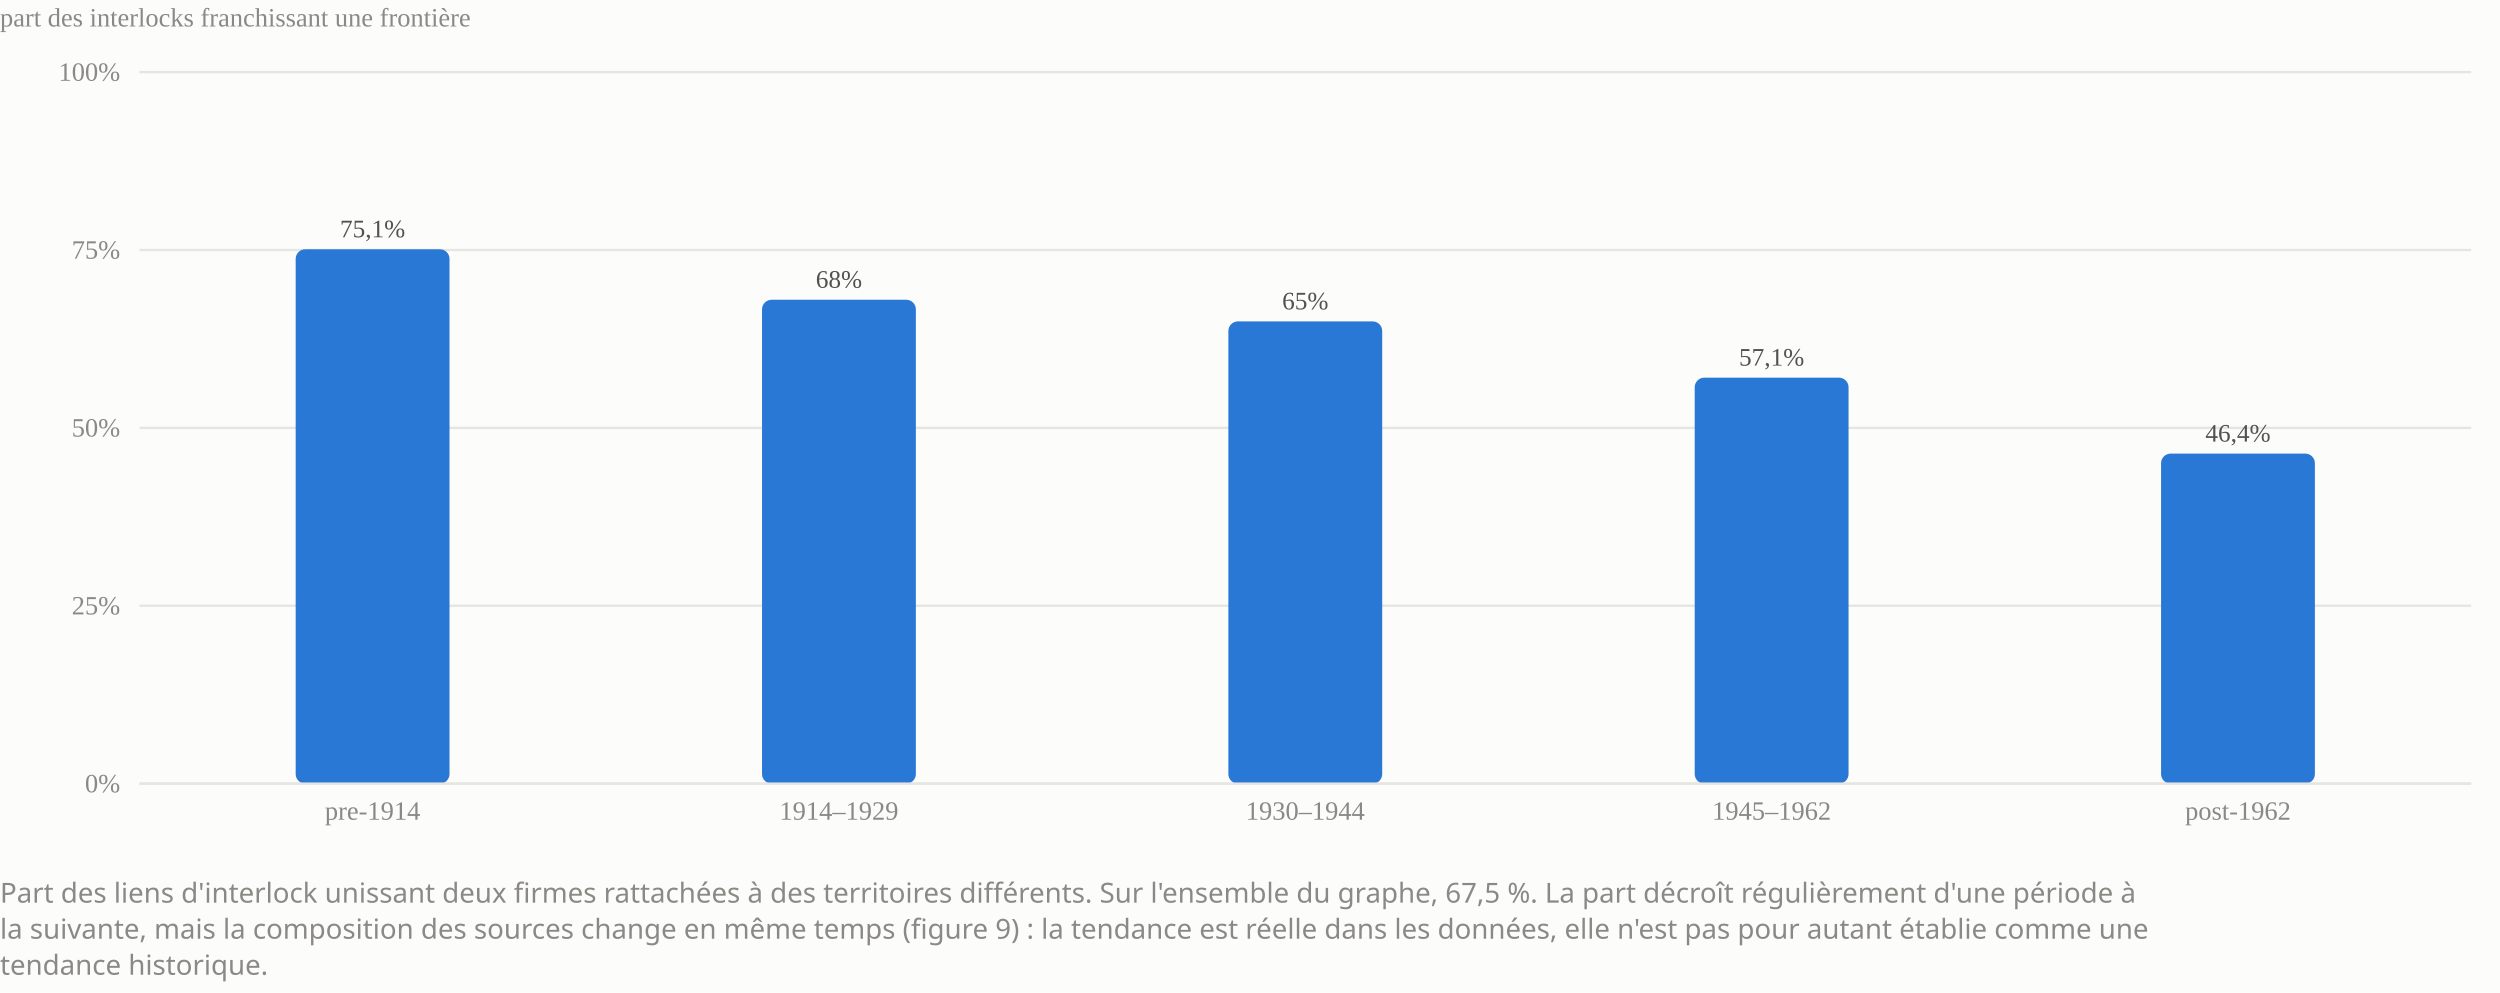
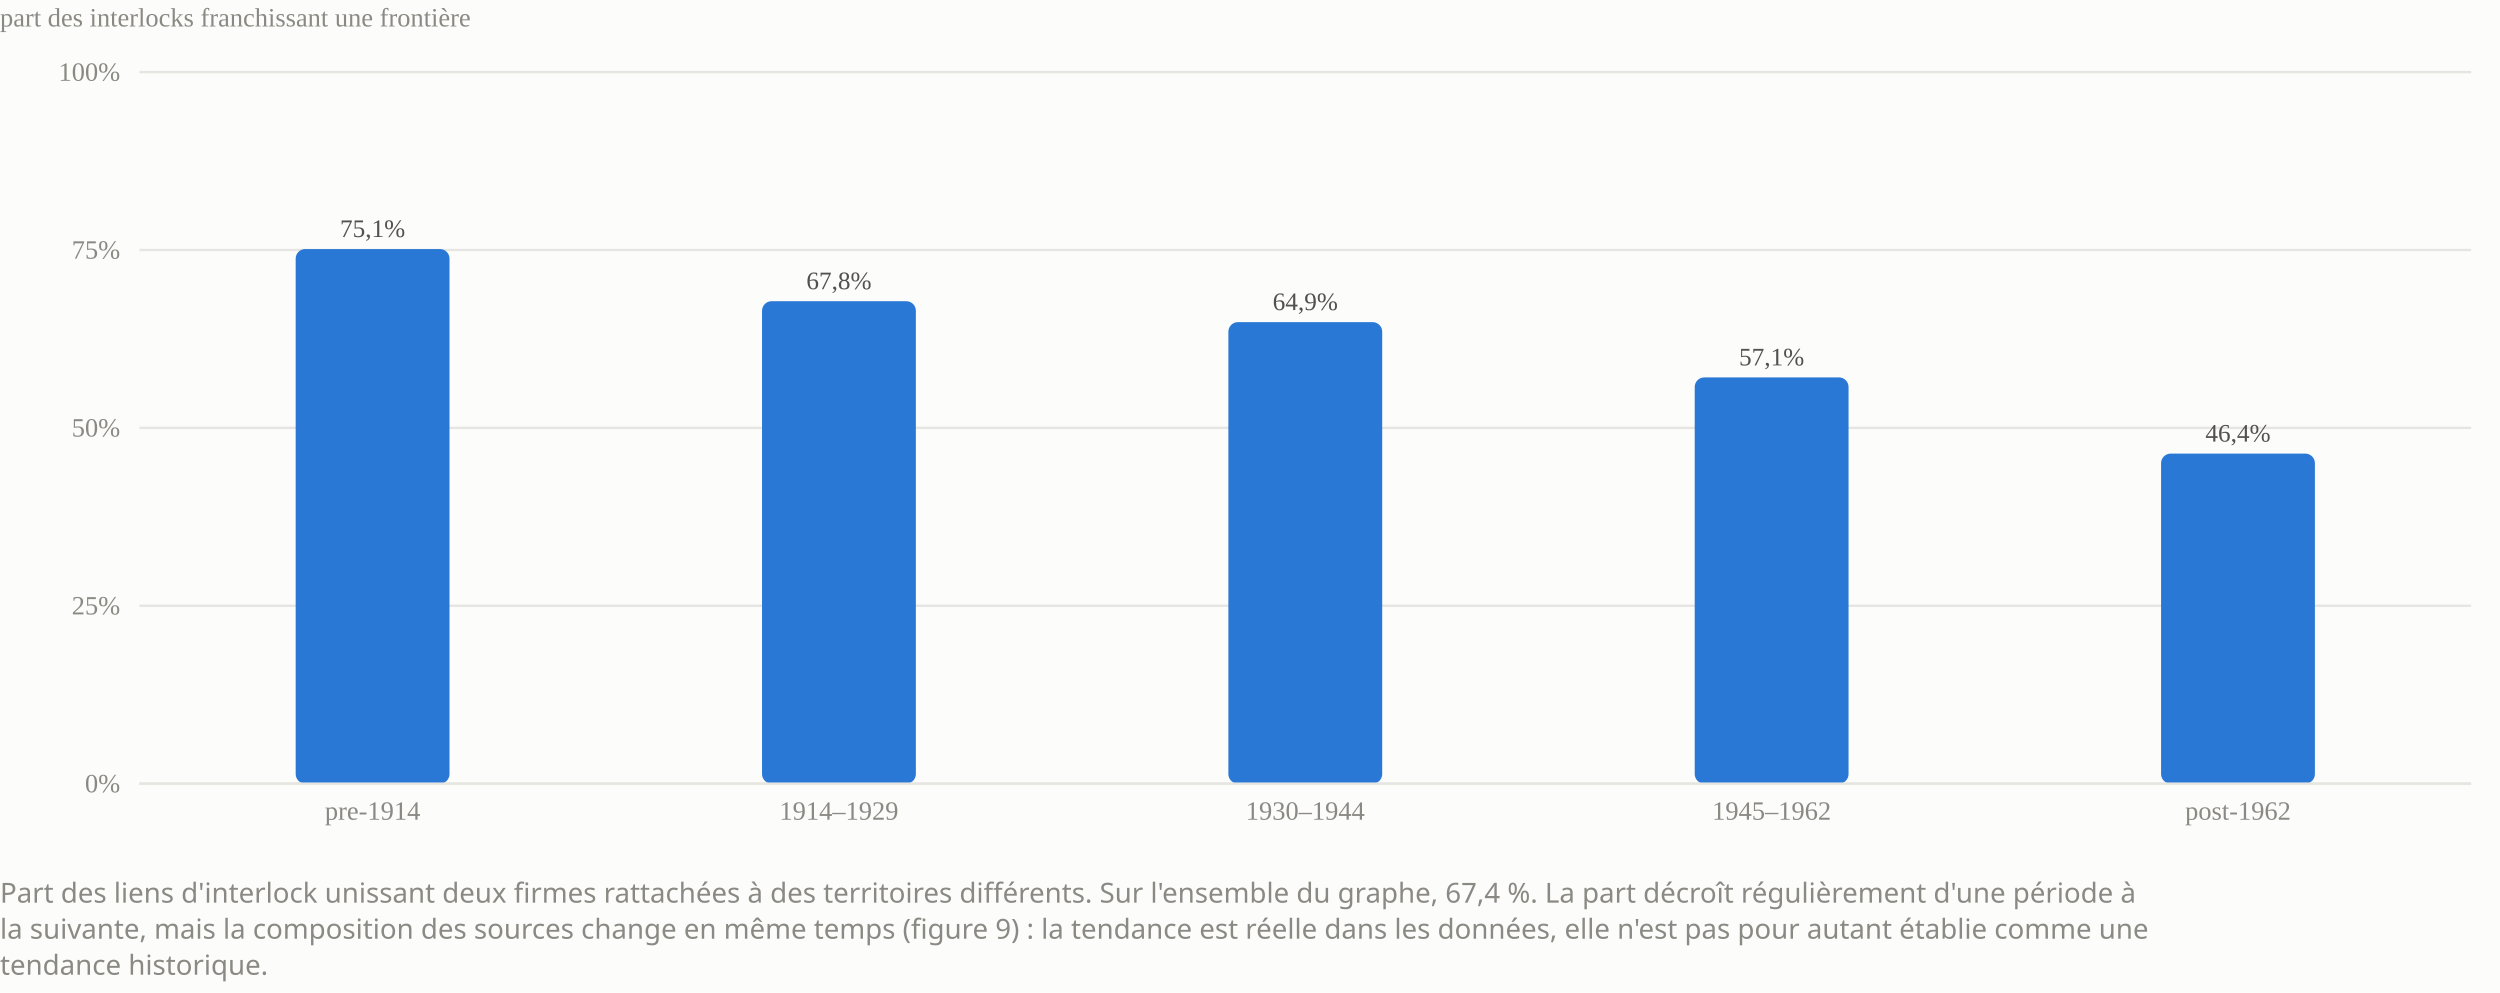
<svg xmlns="http://www.w3.org/2000/svg" viewBox="0 0 1040 413" width="1040" height="413" role="img" aria-label="Interlocks franchissant une frontière coloniale">
  <rect width="1040" height="413" fill="#fcfcfb" />
  <line x1="58.0" y1="326.0" x2="1028.0" y2="326.0" stroke="#e6e5e1" stroke-width="1" />
  <text x="50.0" y="329.6" text-anchor="end" font-size="11.0" fill="#8a8983">0%</text>
  <line x1="58.0" y1="252.0" x2="1028.0" y2="252.0" stroke="#e6e5e1" stroke-width="1" />
  <text x="50.0" y="255.6" text-anchor="end" font-size="11.0" fill="#8a8983">25%</text>
  <line x1="58.0" y1="178.0" x2="1028.0" y2="178.0" stroke="#e6e5e1" stroke-width="1" />
  <text x="50.0" y="181.6" text-anchor="end" font-size="11.0" fill="#8a8983">50%</text>
  <line x1="58.0" y1="104.0" x2="1028.0" y2="104.0" stroke="#e6e5e1" stroke-width="1" />
  <text x="50.0" y="107.6" text-anchor="end" font-size="11.0" fill="#8a8983">75%</text>
  <line x1="58.0" y1="30.0" x2="1028.0" y2="30.0" stroke="#e6e5e1" stroke-width="1" />
  <text x="50.0" y="33.6" text-anchor="end" font-size="11.0" fill="#8a8983">100%</text>
  <g class="mk">
-     <rect x="123.0" y="103.7" width="64.0" height="222.3" rx="4.0" fill="#2a78d6" />
+     <rect x="123.0" y="103.6" width="64.0" height="222.4" rx="4.0" fill="#2a78d6" />
  </g>
-   <text x="155.0" y="98.7" text-anchor="middle" font-size="10.5" fill="#52514e">75,1%</text>
+   <text x="155.0" y="98.6" text-anchor="middle" font-size="10.5" fill="#52514e">75,1%</text>
  <text x="155.0" y="341.0" text-anchor="middle" font-size="11.0" fill="#8a8983">pre-1914</text>
  <g class="mk">
-     <rect x="317.0" y="124.7" width="64.0" height="201.3" rx="4.0" fill="#2a78d6" />
+     <rect x="317.0" y="125.3" width="64.0" height="200.7" rx="4.0" fill="#2a78d6" />
  </g>
-   <text x="349.0" y="119.7" text-anchor="middle" font-size="10.5" fill="#52514e">68%</text>
+   <text x="349.0" y="120.3" text-anchor="middle" font-size="10.5" fill="#52514e">67,8%</text>
  <text x="349.0" y="341.0" text-anchor="middle" font-size="11.0" fill="#8a8983">1914–1929</text>
  <g class="mk">
-     <rect x="511.0" y="133.7" width="64.0" height="192.3" rx="4.0" fill="#2a78d6" />
+     <rect x="511.0" y="134.0" width="64.0" height="192.0" rx="4.0" fill="#2a78d6" />
  </g>
-   <text x="543.0" y="128.7" text-anchor="middle" font-size="10.5" fill="#52514e">65%</text>
+   <text x="543.0" y="129.0" text-anchor="middle" font-size="10.5" fill="#52514e">64,9%</text>
  <text x="543.0" y="341.0" text-anchor="middle" font-size="11.0" fill="#8a8983">1930–1944</text>
  <g class="mk">
-     <rect x="705.0" y="157.1" width="64.0" height="168.9" rx="4.0" fill="#2a78d6" />
+     <rect x="705.0" y="157.0" width="64.0" height="169.0" rx="4.0" fill="#2a78d6" />
  </g>
-   <text x="737.0" y="152.1" text-anchor="middle" font-size="10.5" fill="#52514e">57,1%</text>
+   <text x="737.0" y="152.0" text-anchor="middle" font-size="10.5" fill="#52514e">57,1%</text>
  <text x="737.0" y="341.0" text-anchor="middle" font-size="11.0" fill="#8a8983">1945–1962</text>
  <g class="mk">
    <rect x="899.0" y="188.7" width="64.0" height="137.3" rx="4.0" fill="#2a78d6" />
  </g>
  <text x="931.0" y="183.7" text-anchor="middle" font-size="10.5" fill="#52514e">46,4%</text>
  <text x="931.0" y="341.0" text-anchor="middle" font-size="11.0" fill="#8a8983">post-1962</text>
  <line x1="58.0" y1="326.0" x2="1028.0" y2="326.0" stroke="#e6e5e1" stroke-width="1" />
  <text x="0.0" y="11.0" text-anchor="start" font-size="11.0" fill="#8a8983">part des interlocks franchissant une frontière</text>
  <g font-size="11.5" font-family="ui-sans-serif,system-ui,sans-serif" fill="#8a8983">
-     <text x="0" y="375.5">Part des liens d'interlock unissant deux firmes rattachées à des territoires différents. Sur l'ensemble du graphe, 67,5 %. La part décroît régulièrement d'une période à</text>
+     <text x="0" y="375.5">Part des liens d'interlock unissant deux firmes rattachées à des territoires différents. Sur l'ensemble du graphe, 67,4 %. La part décroît régulièrement d'une période à</text>
    <text x="0" y="390.5">la suivante, mais la composition des sources change en même temps (figure 9) : la tendance est réelle dans les données, elle n'est pas pour autant établie comme une</text>
    <text x="0" y="405.5">tendance historique.</text>
  </g>
</svg>
